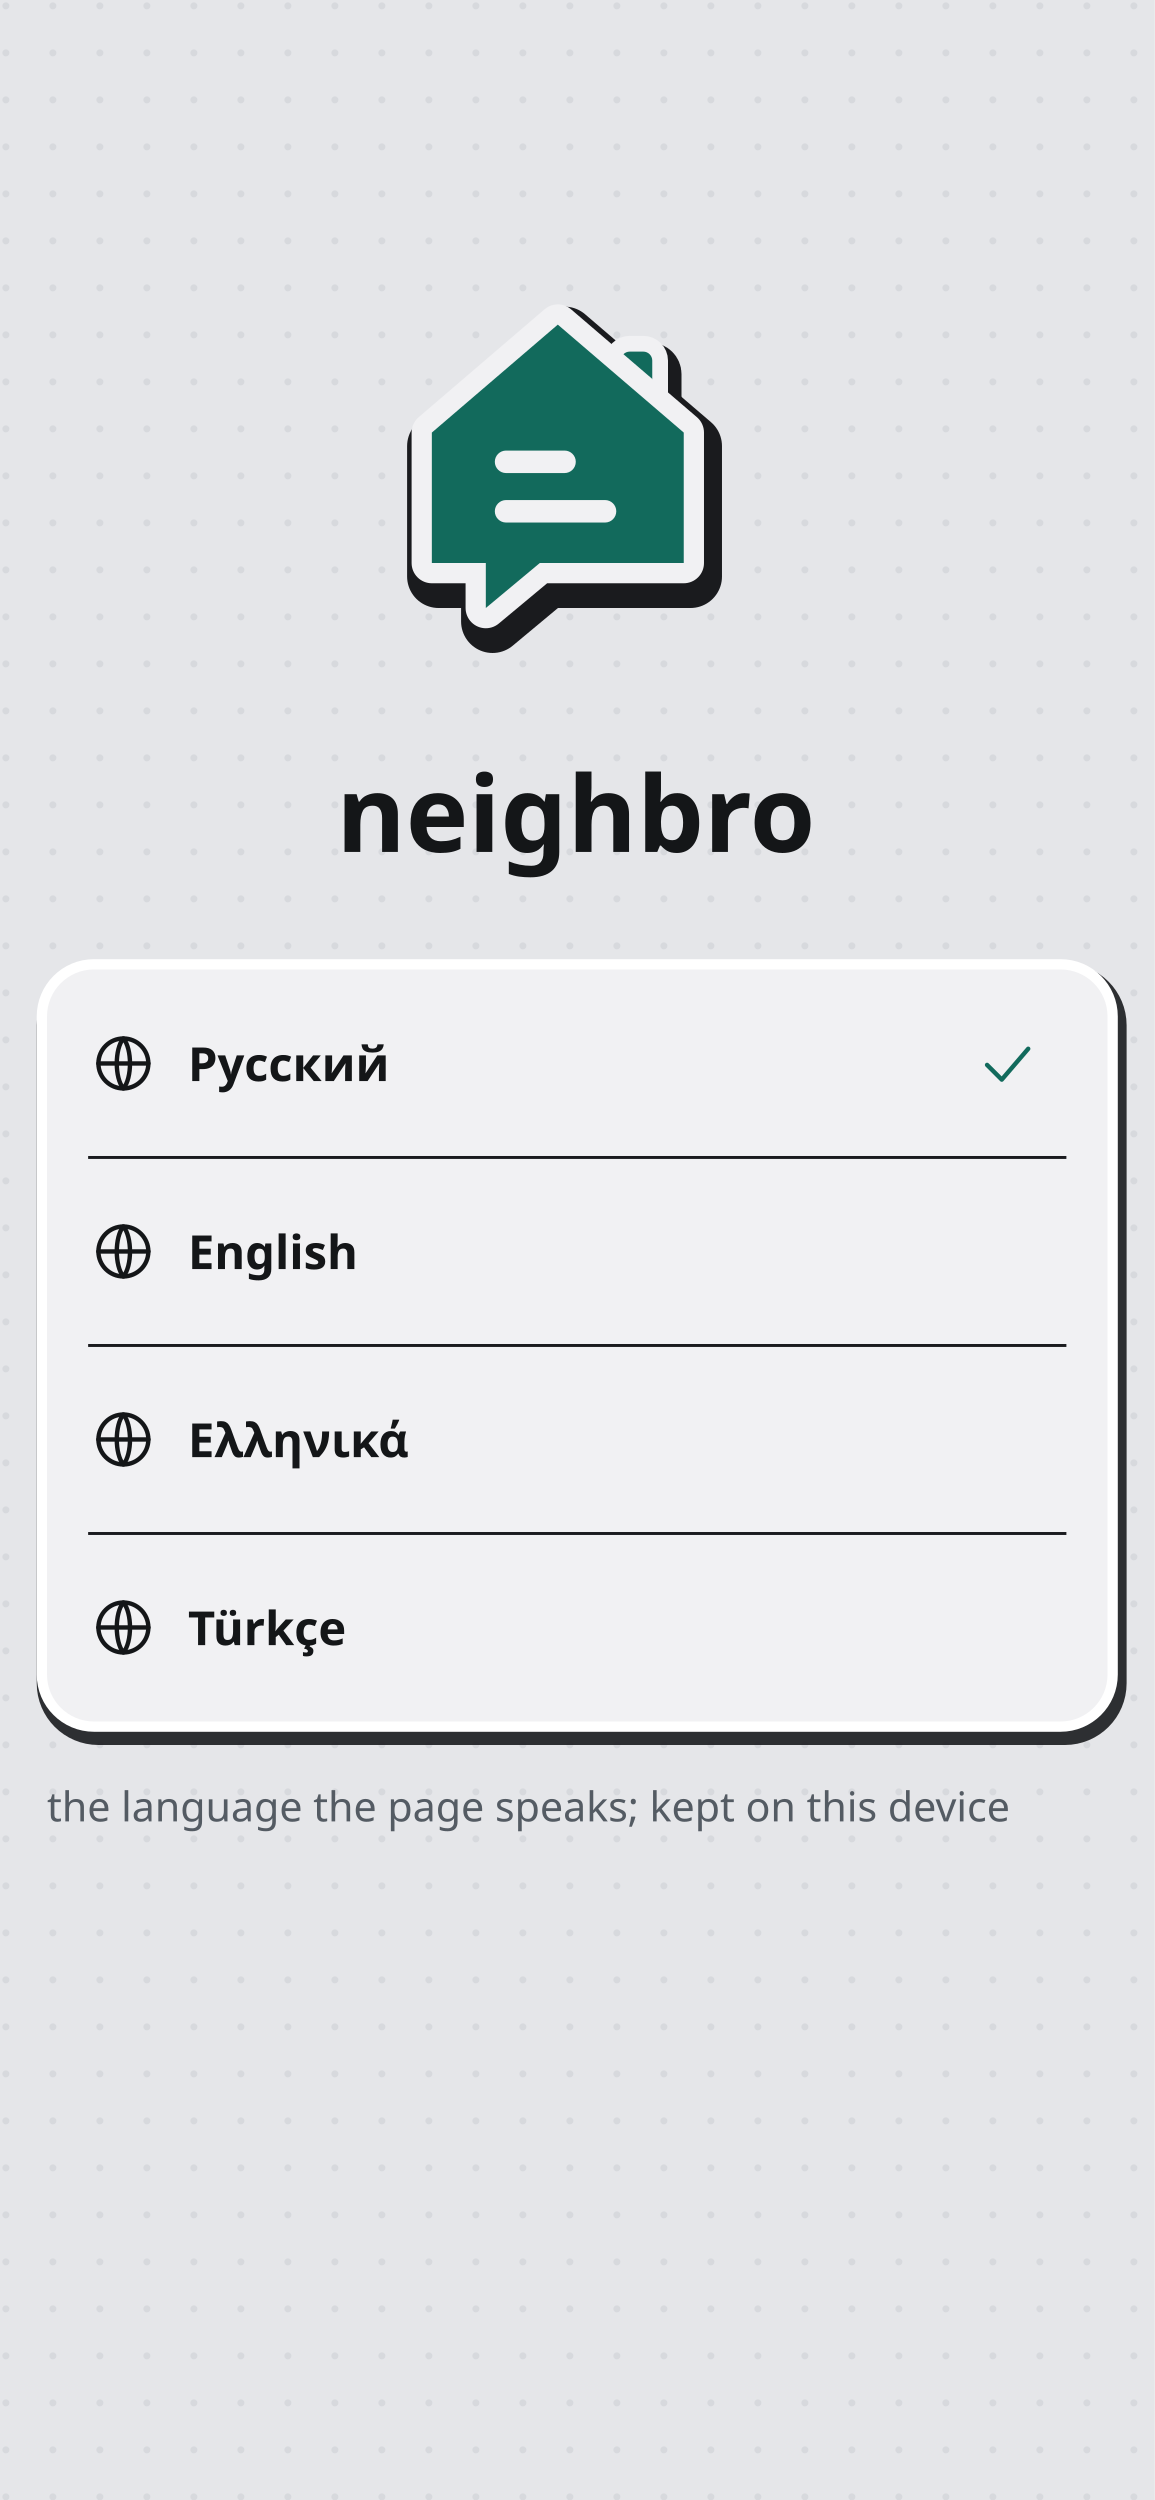
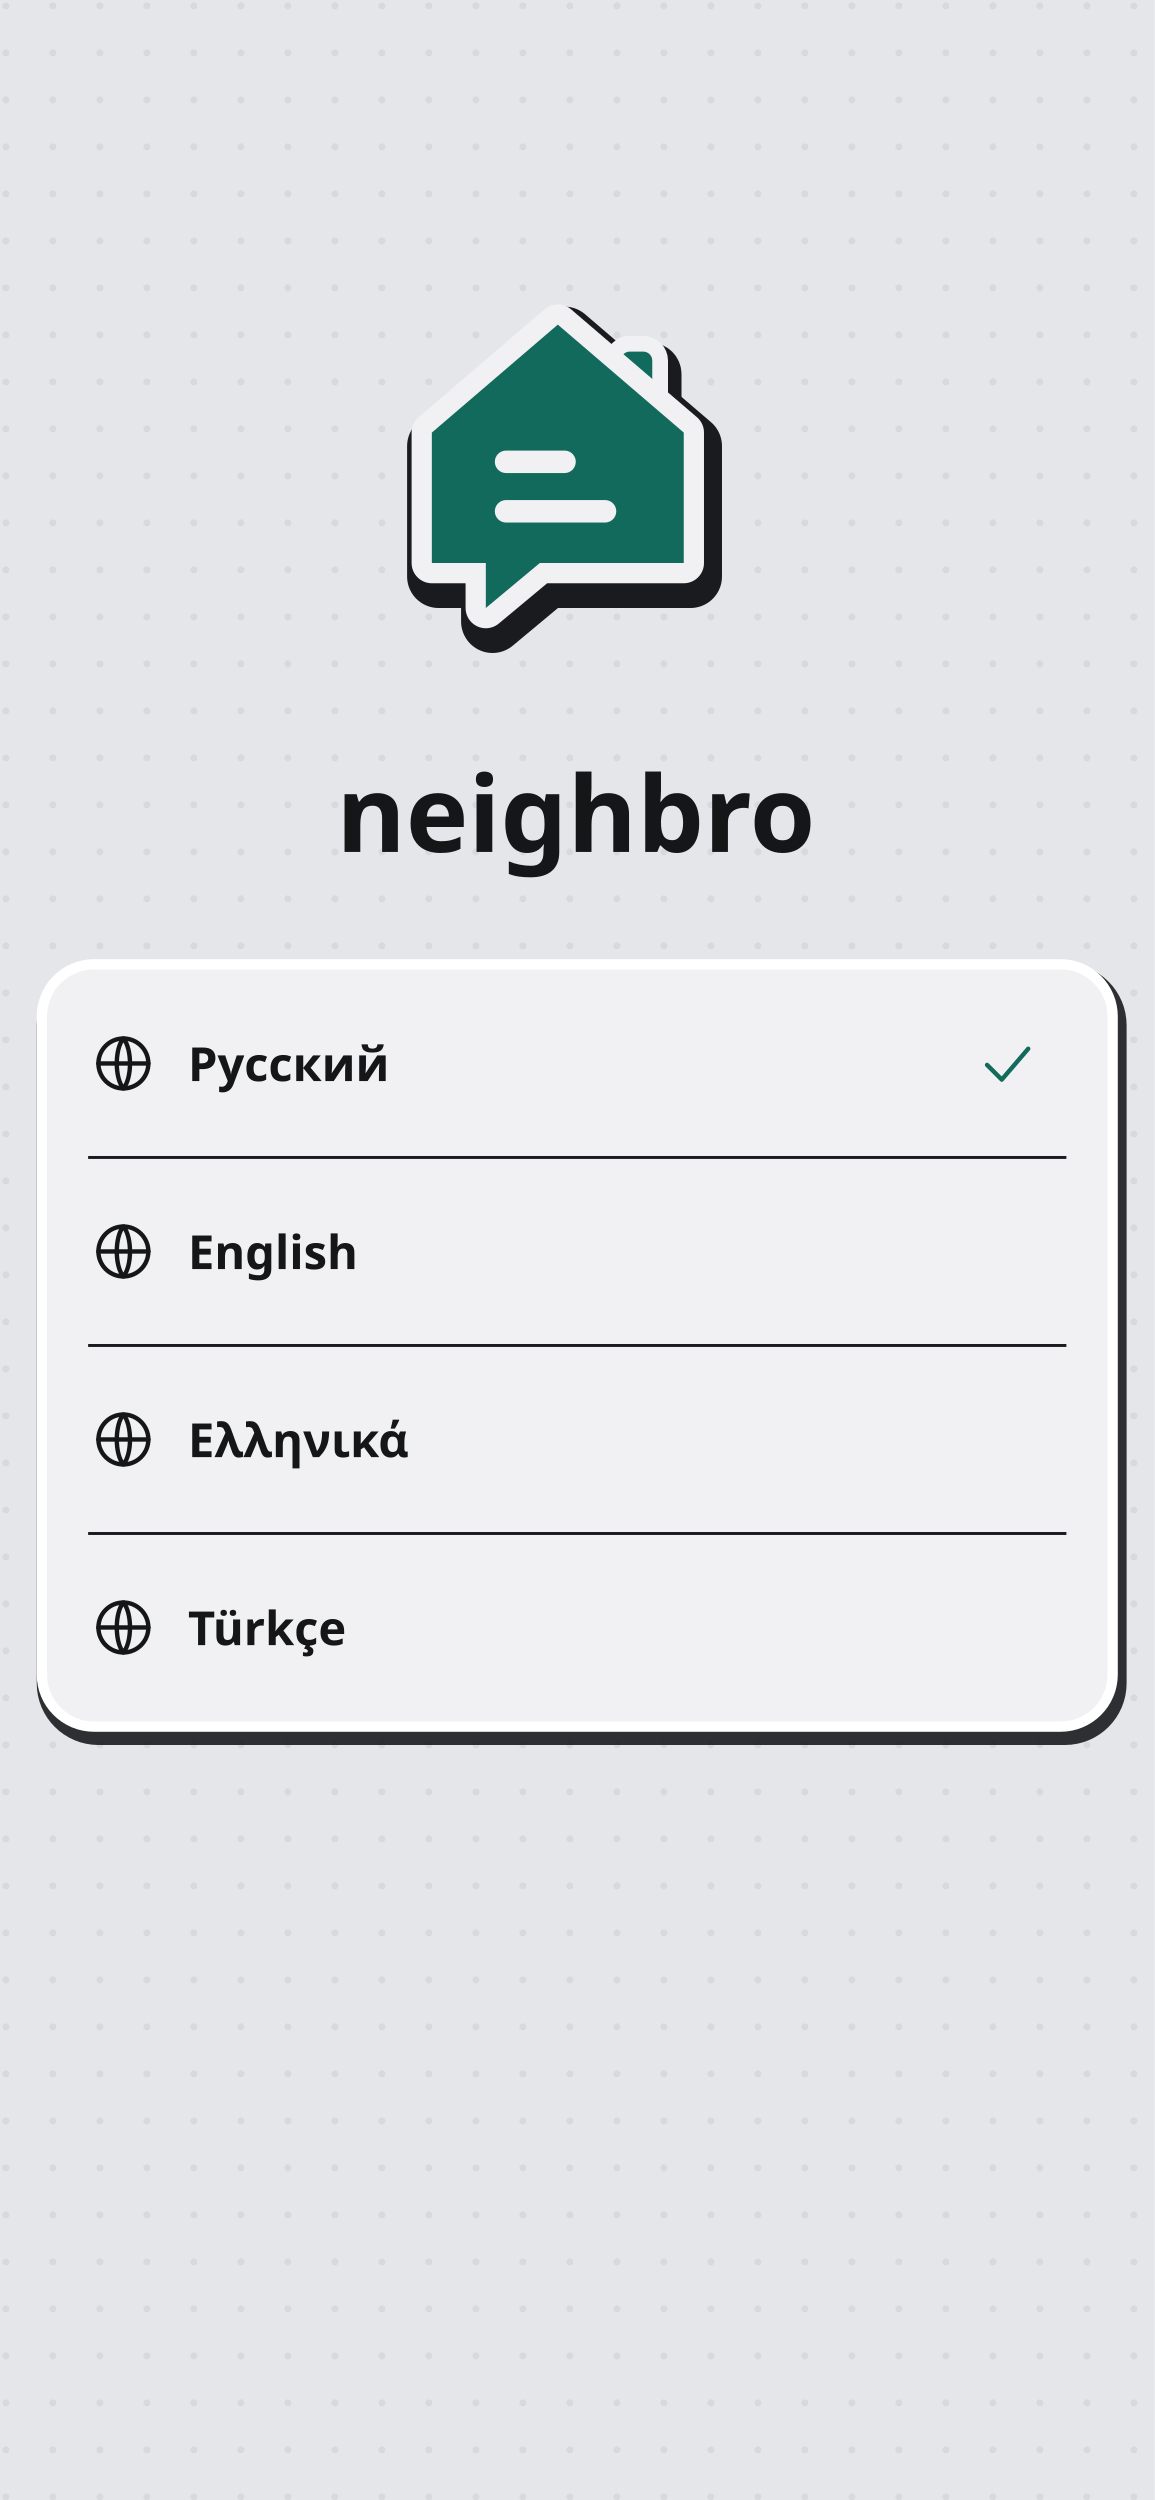
<svg xmlns="http://www.w3.org/2000/svg" width="393" height="851" viewBox="0 0 393 851">
  <defs>
    <style>@font-face{font-family:"Golos Text";font-weight:400 700;src:url(fonts/golos.ttf)}@font-face{font-family:"Russo One";src:url(fonts/russo.ttf)}</style>
    <pattern id="dots" width="16" height="16" patternUnits="userSpaceOnUse">
      <circle cx="2" cy="2" r="1.2" fill="#d7d9dd" />
    </pattern>
  </defs>
  <rect width="393" height="851" fill="#e5e6e9" />
  <rect width="393" height="851" fill="url(#dots)" />
  <g transform="translate(126.0 100.0) scale(1.4583)">
    <g transform="translate(6,3) scale(1.05)">
      <g transform="translate(1.5 3)">
        <rect x="50" y="10" width="7" height="14" rx="2" fill="#1a1b1e" stroke="#1a1b1e" stroke-width="10" />
        <path d="M36 4 L64 28 V57 H32 L20 67 V57 H8 V28 Z" fill="#1a1b1e" stroke="#1a1b1e" stroke-width="14" stroke-linejoin="round" />
      </g>
      <rect x="50" y="10" width="7" height="14" rx="2" fill="#126a5c" stroke="#f1f1f3" stroke-width="7" paint-order="stroke" />
      <path d="M36 4 L64 28 V57 H32 L20 67 V57 H8 V28 Z" fill="#126a5c" stroke="#f1f1f3" stroke-width="9" stroke-linejoin="round" paint-order="stroke" />
      <rect x="22" y="32" width="18" height="5" rx="2.5" fill="#f1f1f3" />
      <rect x="22" y="43" width="27" height="5" rx="2.5" fill="#f1f1f3" />
    </g>
  </g>
  <text x="196" y="290" font-family="Golos Text" font-weight="600" font-size="36" fill="#141618" text-anchor="middle">neighbro</text>
  <g transform="rotate(0 196.5 458.0)">
    <rect x="17.5" y="333" width="361" height="256" rx="16" fill="#1a1b1e" stroke="#1a1b1e" stroke-width="10" stroke-linejoin="round" opacity=".9" />
    <rect x="16" y="330" width="361" height="256" rx="16" fill="#f1f1f3" stroke="#ffffff" stroke-width="7" paint-order="stroke" />
  </g>
  <g transform="translate(30 350) scale(1.0)" fill="none" stroke="#141618" stroke-width="1.50" stroke-linecap="round" stroke-linejoin="round">
    <circle cx="12" cy="12" r="8.5" />
    <path d="M3.5 12 H20.5 M12 3.5 C9 7 9 17 12 20.5 C15 17 15 7 12 3.5" />
  </g>
  <text x="64" y="368" font-family="Golos Text" font-weight="600" font-size="16" fill="#141618" text-anchor="start">Русский</text>
  <g transform="translate(331 350) scale(1.0)" fill="none" stroke="#126a5c" stroke-width="1.50" stroke-linecap="round" stroke-linejoin="round">
    <path d="M5 12.5 L10 17.5 L19 7" />
  </g>
  <path d="M30 394 H363" stroke="#1a1b1e" stroke-width="1" />
  <g transform="translate(30 414) scale(1.0)" fill="none" stroke="#141618" stroke-width="1.50" stroke-linecap="round" stroke-linejoin="round">
    <circle cx="12" cy="12" r="8.5" />
    <path d="M3.5 12 H20.5 M12 3.5 C9 7 9 17 12 20.5 C15 17 15 7 12 3.5" />
  </g>
  <text x="64" y="432" font-family="Golos Text" font-weight="600" font-size="16" fill="#141618" text-anchor="start">English</text>
  <path d="M30 458 H363" stroke="#1a1b1e" stroke-width="1" />
  <g transform="translate(30 478) scale(1.0)" fill="none" stroke="#141618" stroke-width="1.50" stroke-linecap="round" stroke-linejoin="round">
    <circle cx="12" cy="12" r="8.5" />
    <path d="M3.5 12 H20.5 M12 3.5 C9 7 9 17 12 20.5 C15 17 15 7 12 3.5" />
  </g>
  <text x="64" y="496" font-family="Golos Text" font-weight="600" font-size="16" fill="#141618" text-anchor="start">Ελληνικά</text>
  <path d="M30 522 H363" stroke="#1a1b1e" stroke-width="1" />
  <g transform="translate(30 542) scale(1.0)" fill="none" stroke="#141618" stroke-width="1.50" stroke-linecap="round" stroke-linejoin="round">
    <circle cx="12" cy="12" r="8.5" />
    <path d="M3.5 12 H20.5 M12 3.5 C9 7 9 17 12 20.5 C15 17 15 7 12 3.5" />
  </g>
  <text x="64" y="560" font-family="Golos Text" font-weight="600" font-size="16" fill="#141618" text-anchor="start">Türkçe</text>
-   <text x="16" y="620" font-family="Golos Text" font-weight="400" font-size="14" fill="#545b63" text-anchor="start">the language the page speaks; kept on this device</text>
</svg>
